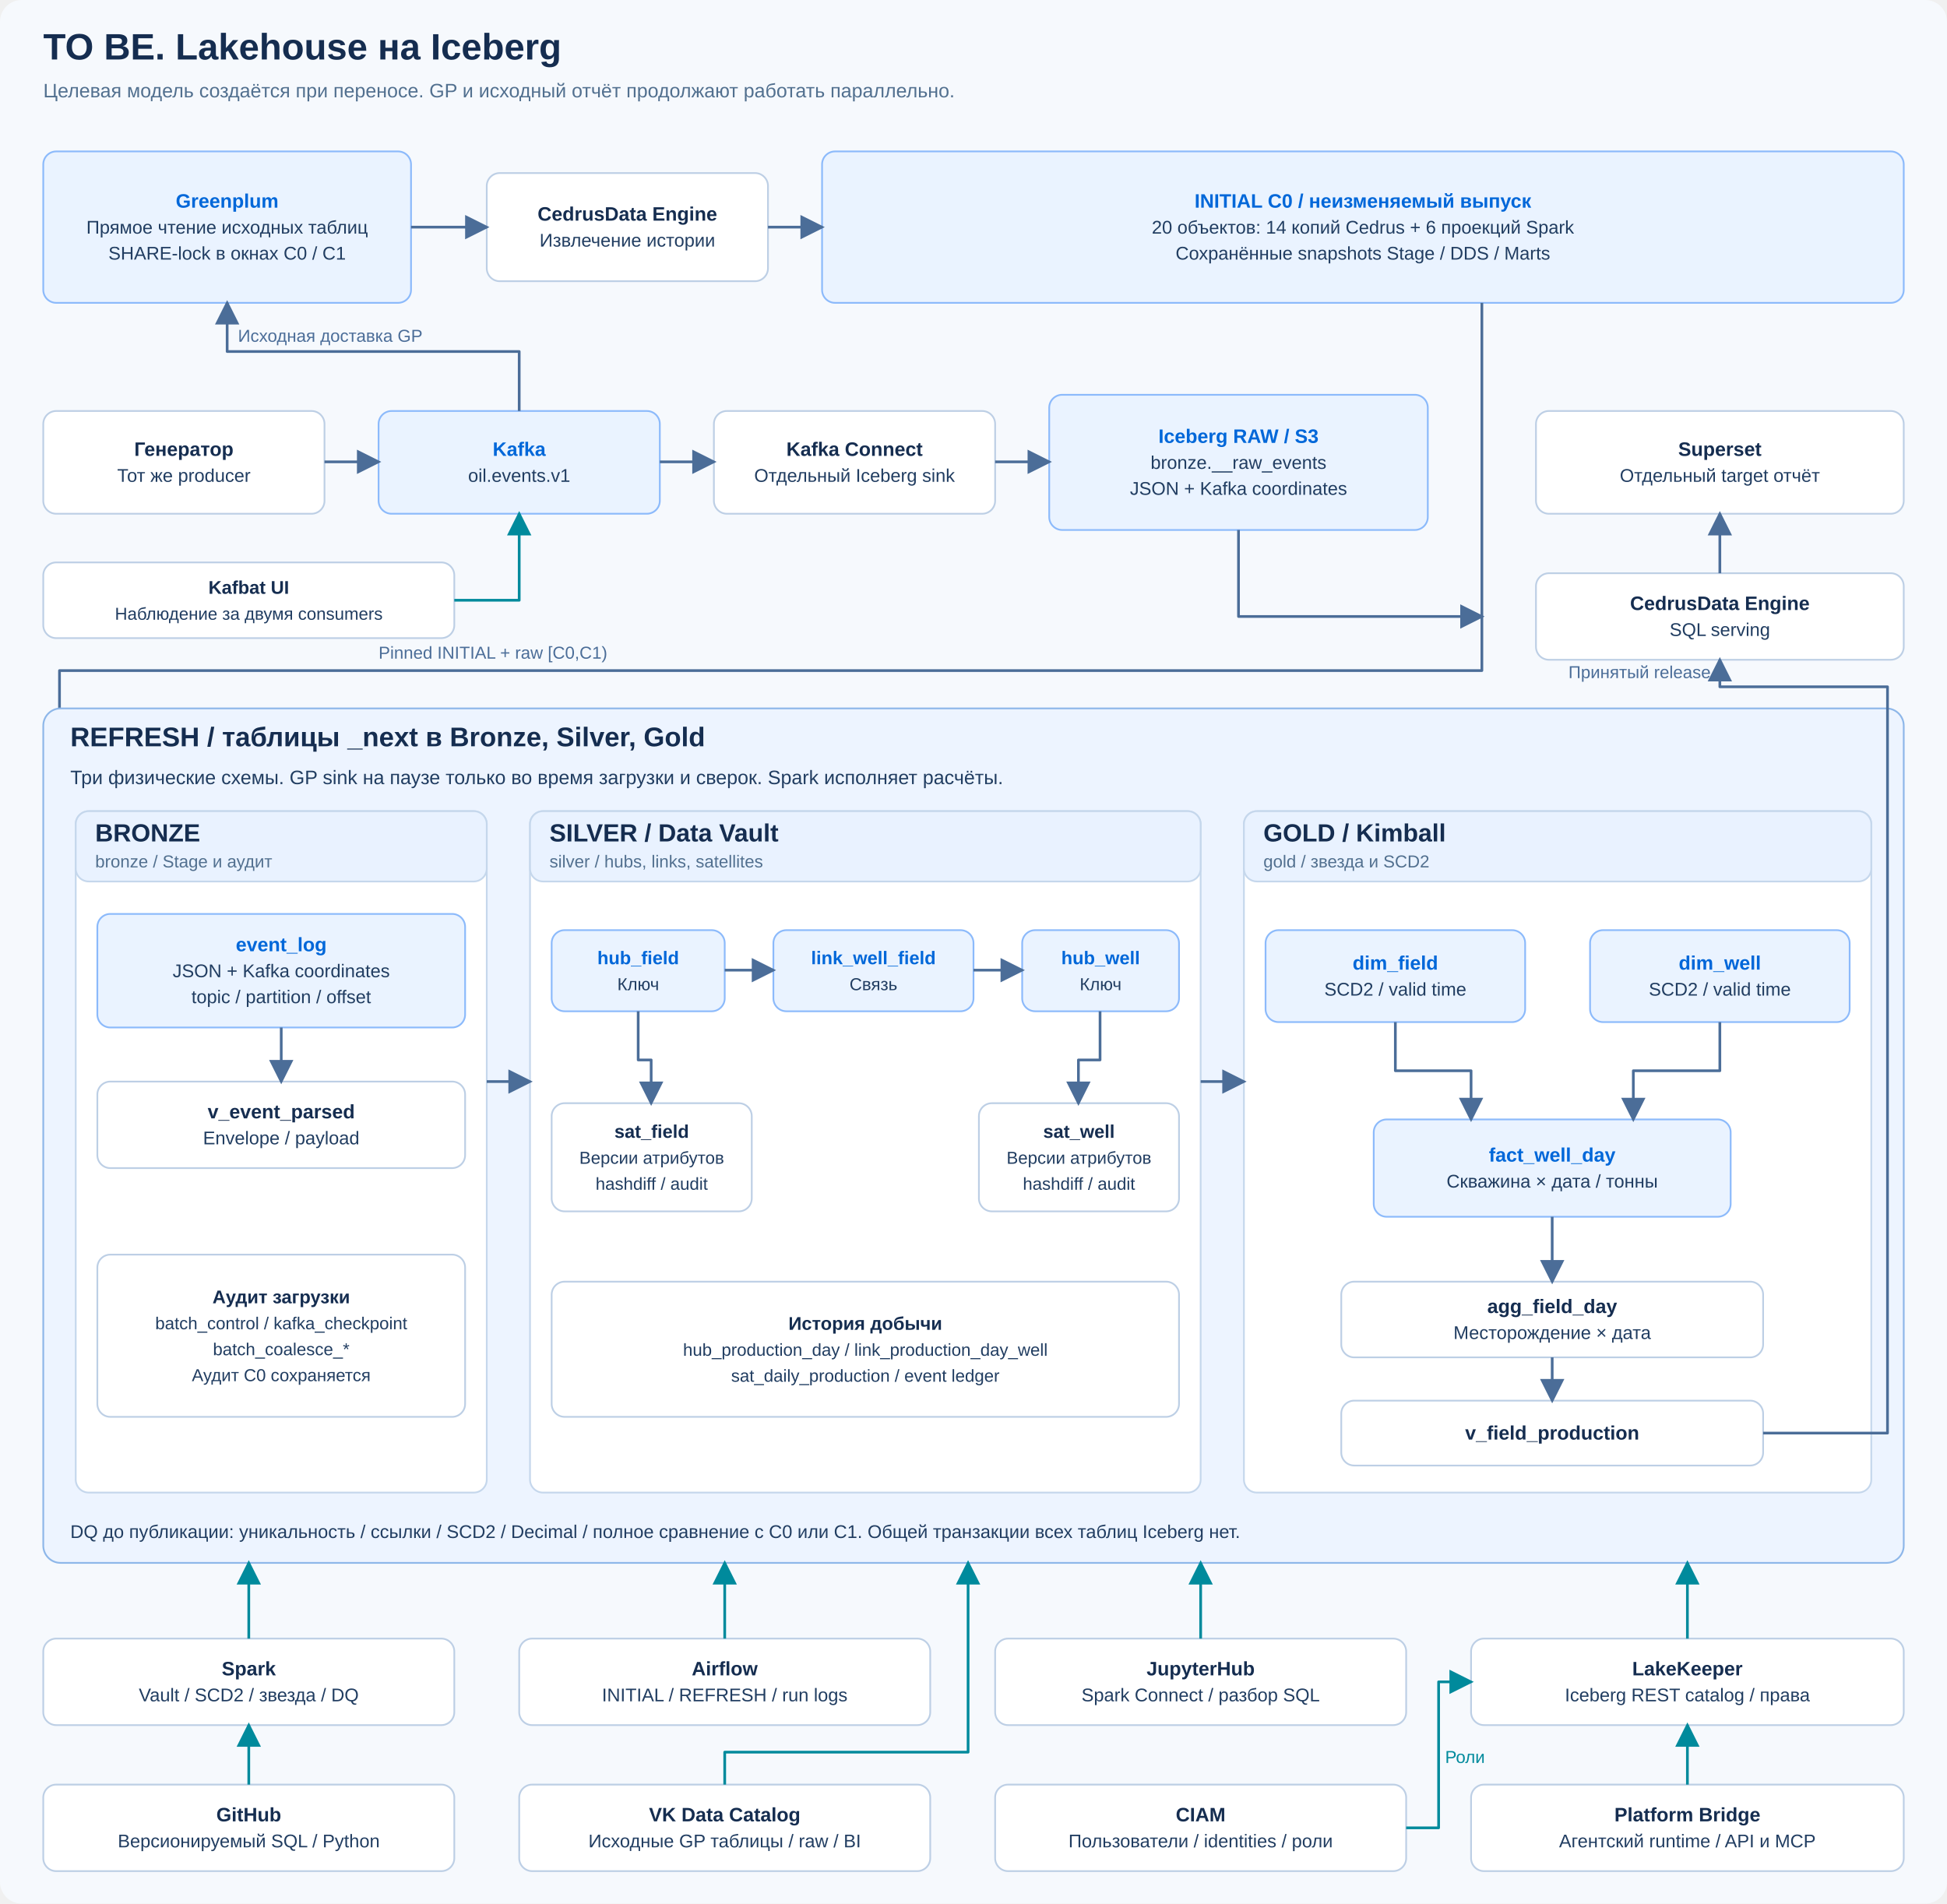
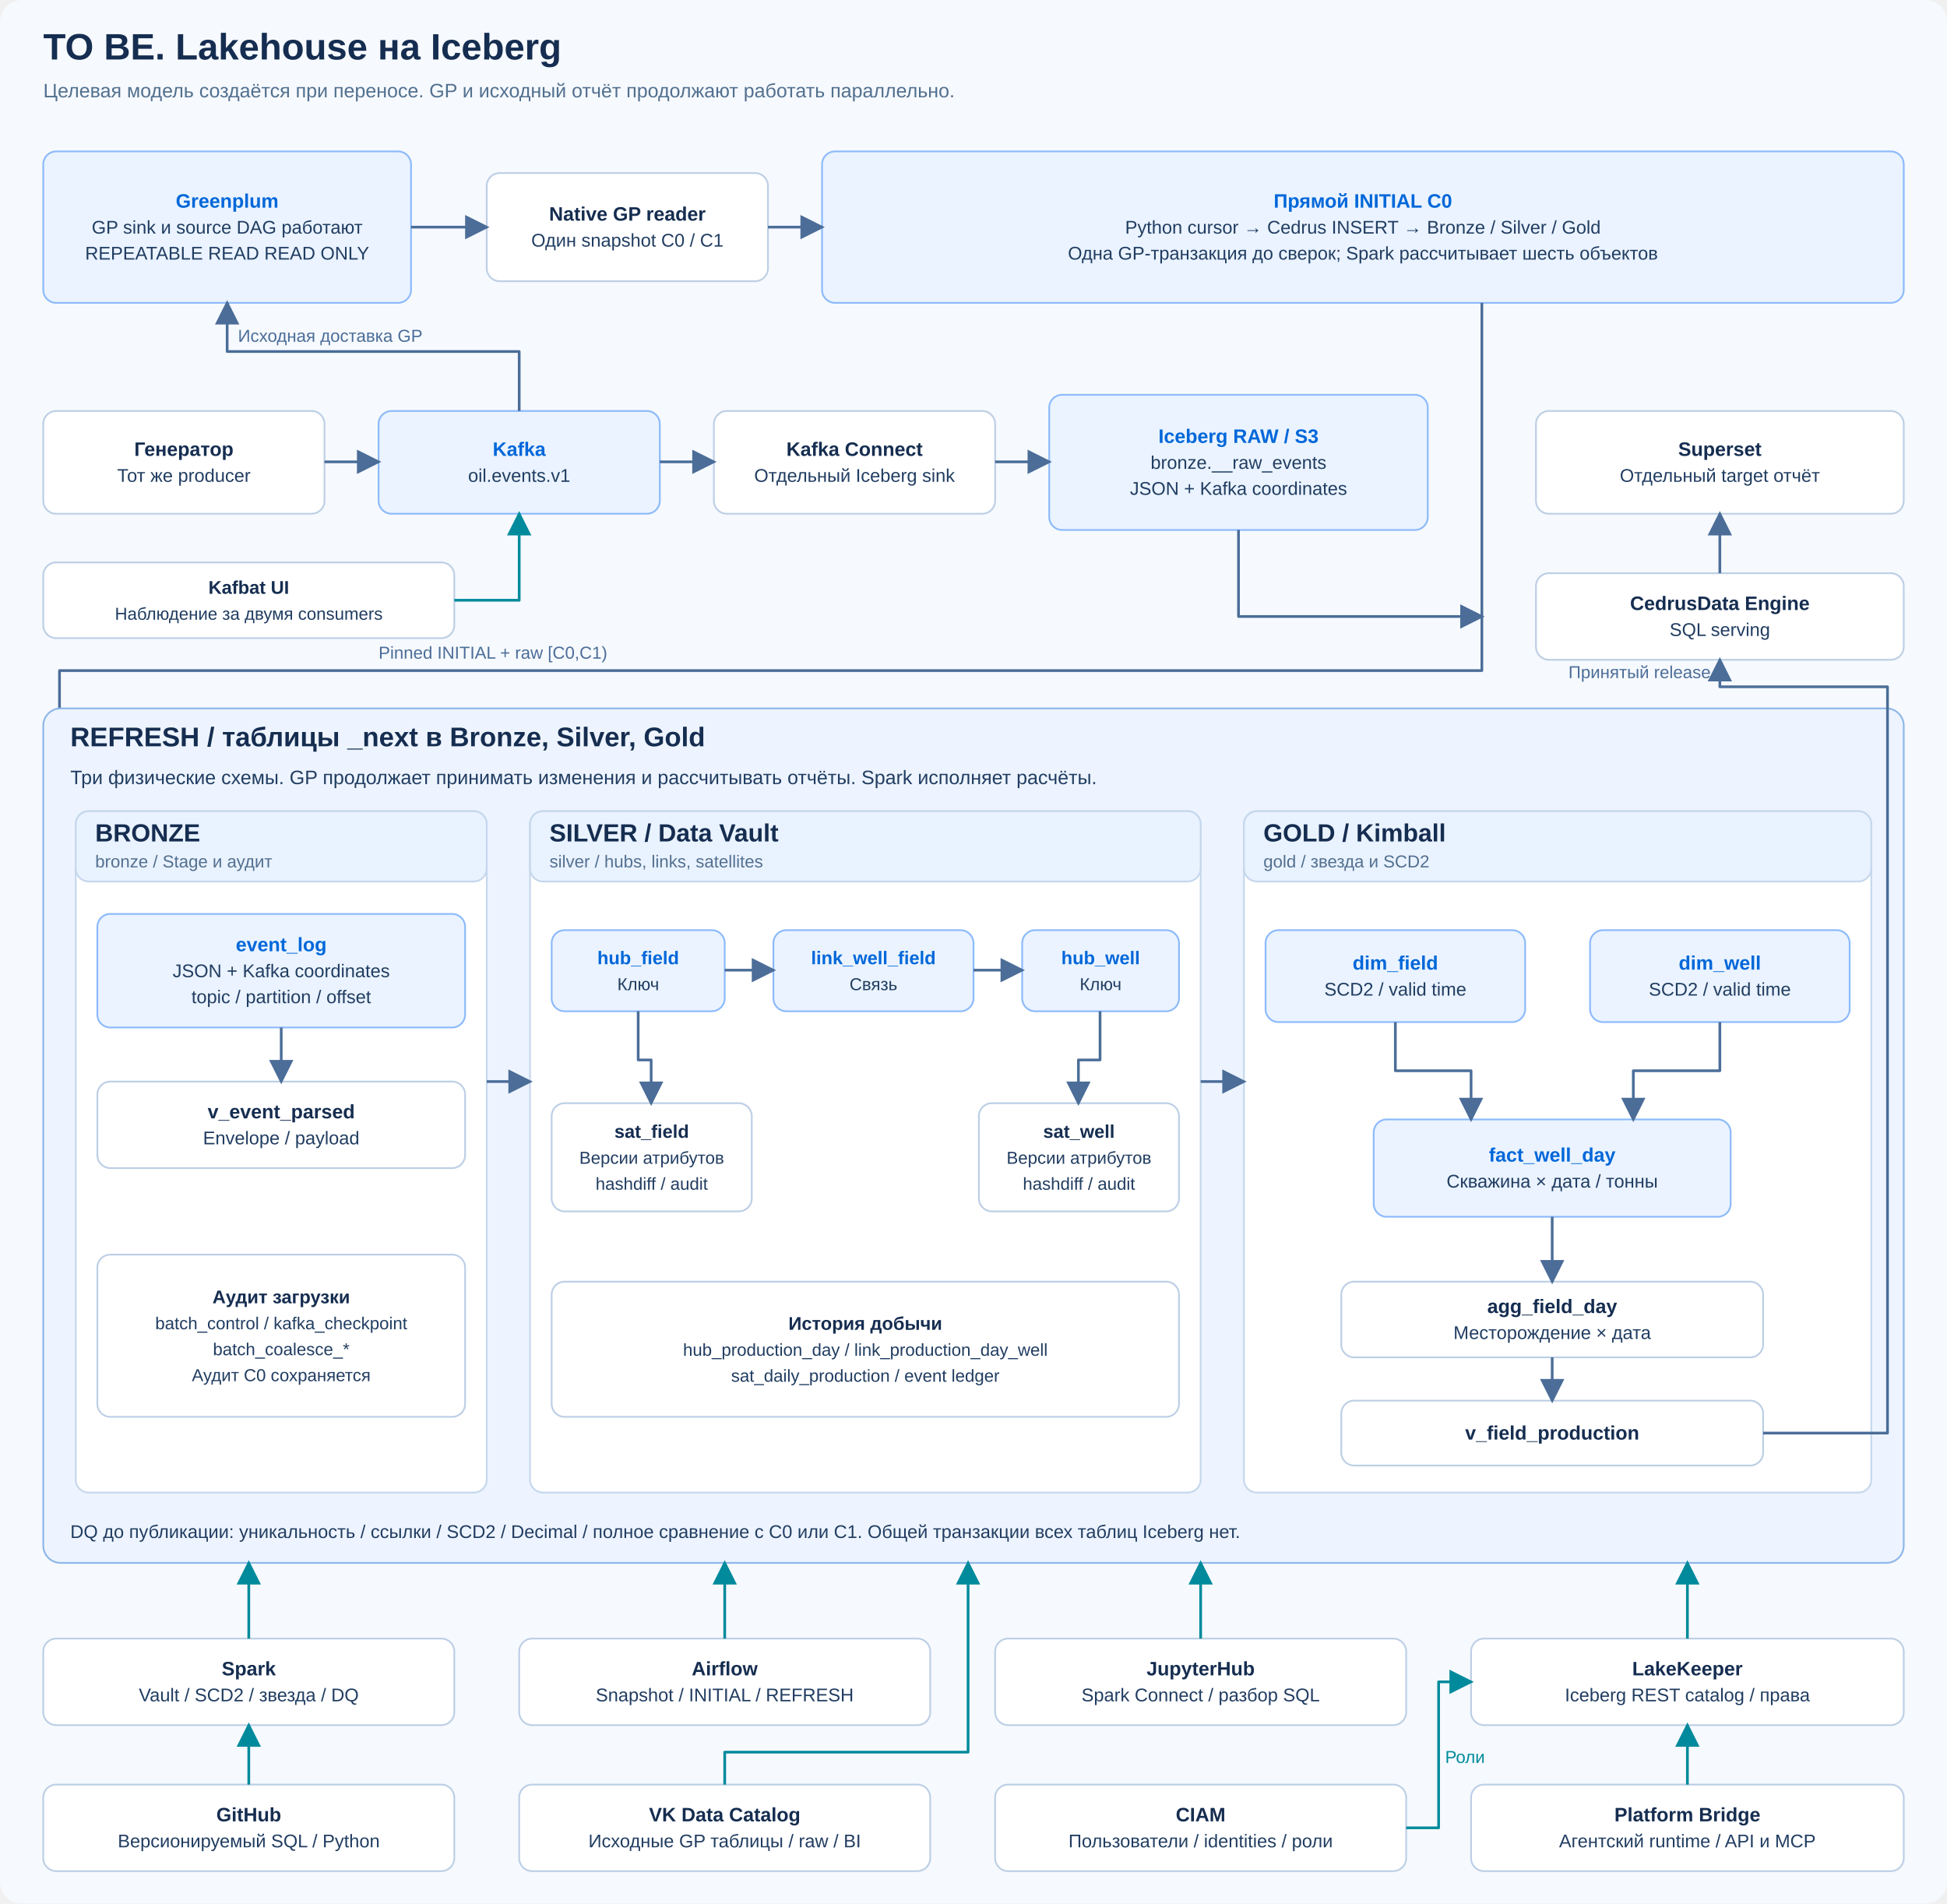
<svg xmlns="http://www.w3.org/2000/svg" width="1800" height="1760" viewBox="0 0 1800 1760" role="img" aria-label="TO BE. Lakehouse на Iceberg">
  <defs>
    <marker id="data" markerWidth="9" markerHeight="9" refX="8" refY="4.5" orient="auto">
      <path d="M0 0L9 4.5L0 9Z" fill="#4b6d98" />
    </marker>
    <marker id="control" markerWidth="9" markerHeight="9" refX="8" refY="4.5" orient="auto">
      <path d="M0 0L9 4.5L0 9Z" fill="#008a9c" />
    </marker>
  </defs>
  <rect width="1800" height="1760" fill="#f6f9fd" rx="20" />
  <style>text{font-family:"VK Sans Text",Arial,sans-serif}</style>
  <text x="40" y="55" font-size="34" fill="#152d50" text-anchor="start" font-weight="700">TO BE. Lakehouse на Iceberg</text>
  <text x="40" y="90" font-size="18" fill="#52708f" text-anchor="start" font-weight="400">Целевая модель создаётся при переносе. GP и исходный отчёт продолжают работать параллельно.</text>
  <rect x="40" y="140" width="340" height="140" rx="12" fill="#eaf3ff" stroke="#8cbafb" stroke-width="1.6" />
  <text x="210.0" y="192.0" font-size="18" fill="#0067d9" text-anchor="middle" font-weight="700">Greenplum</text>
-   <text x="210.0" y="216.0" font-size="17" fill="#213d61" text-anchor="middle" font-weight="400">Прямое чтение исходных таблиц</text>
-   <text x="210.0" y="240.0" font-size="17" fill="#213d61" text-anchor="middle" font-weight="400">SHARE-lock в окнах C0 / C1</text>
+   <text x="210.0" y="216.0" font-size="17" fill="#213d61" text-anchor="middle" font-weight="400">GP sink и source DAG работают</text>
+   <text x="210.0" y="240.0" font-size="17" fill="#213d61" text-anchor="middle" font-weight="400">REPEATABLE READ READ ONLY</text>
  <rect x="450" y="160" width="260" height="100" rx="12" fill="#fff" stroke="#bdcfe5" stroke-width="1.6" />
-   <text x="580.0" y="204.0" font-size="18" fill="#152d50" text-anchor="middle" font-weight="700">CedrusData Engine</text>
-   <text x="580.0" y="228.0" font-size="17" fill="#213d61" text-anchor="middle" font-weight="400">Извлечение истории</text>
+   <text x="580.0" y="204.0" font-size="18" fill="#152d50" text-anchor="middle" font-weight="700">Native GP reader</text>
+   <text x="580.0" y="228.0" font-size="17" fill="#213d61" text-anchor="middle" font-weight="400">Один snapshot C0 / C1</text>
  <rect x="760" y="140" width="1000" height="140" rx="12" fill="#eaf3ff" stroke="#8cbafb" stroke-width="1.6" />
-   <text x="1260.0" y="192.0" font-size="18" fill="#0067d9" text-anchor="middle" font-weight="700">INITIAL C0 / неизменяемый выпуск</text>
-   <text x="1260.0" y="216.0" font-size="17" fill="#213d61" text-anchor="middle" font-weight="400">20 объектов: 14 копий Cedrus + 6 проекций Spark</text>
-   <text x="1260.0" y="240.0" font-size="17" fill="#213d61" text-anchor="middle" font-weight="400">Сохранённые snapshots Stage / DDS / Marts</text>
+   <text x="1260.0" y="192.0" font-size="18" fill="#0067d9" text-anchor="middle" font-weight="700">Прямой INITIAL C0</text>
+   <text x="1260.0" y="216.0" font-size="17" fill="#213d61" text-anchor="middle" font-weight="400">Python cursor → Cedrus INSERT → Bronze / Silver / Gold</text>
+   <text x="1260.0" y="240.0" font-size="17" fill="#213d61" text-anchor="middle" font-weight="400">Одна GP-транзакция до сверок; Spark рассчитывает шесть объектов</text>
  <polyline points="380,210 450,210" fill="none" stroke="#4b6d98" stroke-width="2.5" stroke-linejoin="round" marker-end="url(#data)" />
  <polyline points="710,210 760,210" fill="none" stroke="#4b6d98" stroke-width="2.5" stroke-linejoin="round" marker-end="url(#data)" />
  <rect x="40" y="380" width="260" height="95" rx="12" fill="#fff" stroke="#bdcfe5" stroke-width="1.6" />
  <text x="170.0" y="421.5" font-size="18" fill="#152d50" text-anchor="middle" font-weight="700">Генератор</text>
  <text x="170.0" y="445.5" font-size="17" fill="#213d61" text-anchor="middle" font-weight="400">Тот же producer</text>
  <rect x="350" y="380" width="260" height="95" rx="12" fill="#eaf3ff" stroke="#8cbafb" stroke-width="1.6" />
  <text x="480.0" y="421.5" font-size="18" fill="#0067d9" text-anchor="middle" font-weight="700">Kafka</text>
  <text x="480.0" y="445.5" font-size="17" fill="#213d61" text-anchor="middle" font-weight="400">oil.events.v1</text>
  <rect x="660" y="380" width="260" height="95" rx="12" fill="#fff" stroke="#bdcfe5" stroke-width="1.6" />
  <text x="790.0" y="421.5" font-size="18" fill="#152d50" text-anchor="middle" font-weight="700">Kafka Connect</text>
  <text x="790.0" y="445.5" font-size="17" fill="#213d61" text-anchor="middle" font-weight="400">Отдельный Iceberg sink</text>
  <rect x="970" y="365" width="350" height="125" rx="12" fill="#eaf3ff" stroke="#8cbafb" stroke-width="1.6" />
  <text x="1145.0" y="409.5" font-size="18" fill="#0067d9" text-anchor="middle" font-weight="700">Iceberg RAW / S3</text>
  <text x="1145.0" y="433.5" font-size="17" fill="#213d61" text-anchor="middle" font-weight="400">bronze.__raw_events</text>
  <text x="1145.0" y="457.5" font-size="17" fill="#213d61" text-anchor="middle" font-weight="400">JSON + Kafka coordinates</text>
  <rect x="1420" y="380" width="340" height="95" rx="12" fill="#fff" stroke="#bdcfe5" stroke-width="1.6" />
  <text x="1590.0" y="421.5" font-size="18" fill="#152d50" text-anchor="middle" font-weight="700">Superset</text>
  <text x="1590.0" y="445.5" font-size="17" fill="#213d61" text-anchor="middle" font-weight="400">Отдельный target отчёт</text>
  <rect x="1420" y="530" width="340" height="80" rx="12" fill="#fff" stroke="#bdcfe5" stroke-width="1.6" />
  <text x="1590.0" y="564.0" font-size="18" fill="#152d50" text-anchor="middle" font-weight="700">CedrusData Engine</text>
  <text x="1590.0" y="588.0" font-size="17" fill="#213d61" text-anchor="middle" font-weight="400">SQL serving</text>
  <polyline points="300,427 350,427" fill="none" stroke="#4b6d98" stroke-width="2.5" stroke-linejoin="round" marker-end="url(#data)" />
  <polyline points="610,427 660,427" fill="none" stroke="#4b6d98" stroke-width="2.5" stroke-linejoin="round" marker-end="url(#data)" />
  <polyline points="920,427 970,427" fill="none" stroke="#4b6d98" stroke-width="2.5" stroke-linejoin="round" marker-end="url(#data)" />
  <polyline points="480,380 480,325 210,325 210,280" fill="none" stroke="#4b6d98" stroke-width="2.5" stroke-linejoin="round" marker-end="url(#data)" />
  <text x="220" y="316" font-size="16" fill="#4b6d98" text-anchor="start" font-weight="400">Исходная доставка GP</text>
  <polyline points="1370,280 1370,620 55,620 55,897 90,897" fill="none" stroke="#4b6d98" stroke-width="2.5" stroke-linejoin="round" marker-end="url(#data)" />
  <text x="350" y="609" font-size="16" fill="#4b6d98" text-anchor="start" font-weight="400">Pinned INITIAL + raw [C0,C1)</text>
  <polyline points="1145,490 1145,570 1370,570" fill="none" stroke="#4b6d98" stroke-width="2.5" stroke-linejoin="round" marker-end="url(#data)" />
  <rect x="40" y="520" width="380" height="70" rx="12" fill="#fff" stroke="#bdcfe5" stroke-width="1.6" />
  <text x="230.0" y="549.0" font-size="17" fill="#152d50" text-anchor="middle" font-weight="700">Kafbat UI</text>
  <text x="230.0" y="573.0" font-size="16" fill="#213d61" text-anchor="middle" font-weight="400">Наблюдение за двумя consumers</text>
  <polyline points="420,555 480,555 480,475" fill="none" stroke="#008a9c" stroke-width="2.5" stroke-linejoin="round" marker-end="url(#control)" />
  <rect x="40" y="655" width="1720" height="790" rx="16" fill="#edf4ff" stroke="#8eb7e9" stroke-width="1.6" />
  <text x="65" y="690" font-size="25" fill="#152d50" text-anchor="start" font-weight="700">REFRESH / таблицы _next в Bronze, Silver, Gold</text>
-   <text x="65" y="725" font-size="18" fill="#213d61" text-anchor="start" font-weight="400">Три физические схемы. GP sink на паузе только во время загрузки и сверок. Spark исполняет расчёты.</text>
+   <text x="65" y="725" font-size="18" fill="#213d61" text-anchor="start" font-weight="400">Три физические схемы. GP продолжает принимать изменения и рассчитывать отчёты. Spark исполняет расчёты.</text>
  <rect x="70" y="750" width="380" height="630" rx="12" fill="#fff" stroke="#c5d7ec" stroke-width="1.6" />
  <rect x="70" y="750" width="380" height="65" rx="12" fill="#e9f2ff" stroke="#c5d7ec" stroke-width="1.6" />
  <text x="88" y="778" font-size="23" fill="#152d50" text-anchor="start" font-weight="700">BRONZE</text>
  <text x="88" y="802" font-size="16" fill="#52708f" text-anchor="start" font-weight="400">bronze / Stage и аудит</text>
  <rect x="490" y="750" width="620" height="630" rx="12" fill="#fff" stroke="#c5d7ec" stroke-width="1.6" />
  <rect x="490" y="750" width="620" height="65" rx="12" fill="#e9f2ff" stroke="#c5d7ec" stroke-width="1.6" />
  <text x="508" y="778" font-size="23" fill="#152d50" text-anchor="start" font-weight="700">SILVER / Data Vault</text>
  <text x="508" y="802" font-size="16" fill="#52708f" text-anchor="start" font-weight="400">silver / hubs, links, satellites</text>
  <rect x="1150" y="750" width="580" height="630" rx="12" fill="#fff" stroke="#c5d7ec" stroke-width="1.6" />
  <rect x="1150" y="750" width="580" height="65" rx="12" fill="#e9f2ff" stroke="#c5d7ec" stroke-width="1.6" />
  <text x="1168" y="778" font-size="23" fill="#152d50" text-anchor="start" font-weight="700">GOLD / Kimball</text>
  <text x="1168" y="802" font-size="16" fill="#52708f" text-anchor="start" font-weight="400">gold / звезда и SCD2</text>
  <rect x="90" y="845" width="340" height="105" rx="12" fill="#eaf3ff" stroke="#8cbafb" stroke-width="1.6" />
  <text x="260.0" y="879.5" font-size="18" fill="#0067d9" text-anchor="middle" font-weight="700">event_log</text>
  <text x="260.0" y="903.5" font-size="17" fill="#213d61" text-anchor="middle" font-weight="400">JSON + Kafka coordinates</text>
  <text x="260.0" y="927.5" font-size="17" fill="#213d61" text-anchor="middle" font-weight="400">topic / partition / offset</text>
  <rect x="90" y="1000" width="340" height="80" rx="12" fill="#fff" stroke="#bdcfe5" stroke-width="1.6" />
  <text x="260.0" y="1034.0" font-size="18" fill="#152d50" text-anchor="middle" font-weight="700">v_event_parsed</text>
  <text x="260.0" y="1058.0" font-size="17" fill="#213d61" text-anchor="middle" font-weight="400">Envelope / payload</text>
  <polyline points="260,950 260,1000" fill="none" stroke="#4b6d98" stroke-width="2.5" stroke-linejoin="round" marker-end="url(#data)" />
  <rect x="90" y="1160" width="340" height="150" rx="12" fill="#fff" stroke="#bdcfe5" stroke-width="1.6" />
  <text x="260.0" y="1205.0" font-size="17" fill="#152d50" text-anchor="middle" font-weight="700">Аудит загрузки</text>
  <text x="260.0" y="1229.0" font-size="16" fill="#213d61" text-anchor="middle" font-weight="400">batch_control / kafka_checkpoint</text>
  <text x="260.0" y="1253.0" font-size="16" fill="#213d61" text-anchor="middle" font-weight="400">batch_coalesce_*</text>
  <text x="260.0" y="1277.0" font-size="16" fill="#213d61" text-anchor="middle" font-weight="400">Аудит C0 сохраняется</text>
  <polyline points="450,1000 490,1000" fill="none" stroke="#4b6d98" stroke-width="2.5" stroke-linejoin="round" marker-end="url(#data)" />
  <rect x="510" y="860" width="160" height="75" rx="12" fill="#eaf3ff" stroke="#8cbafb" stroke-width="1.6" />
  <text x="590.0" y="891.5" font-size="17" fill="#0067d9" text-anchor="middle" font-weight="700">hub_field</text>
  <text x="590.0" y="915.5" font-size="16" fill="#213d61" text-anchor="middle" font-weight="400">Ключ</text>
  <rect x="715" y="860" width="185" height="75" rx="12" fill="#eaf3ff" stroke="#8cbafb" stroke-width="1.6" />
  <text x="807.5" y="891.5" font-size="17" fill="#0067d9" text-anchor="middle" font-weight="700">link_well_field</text>
  <text x="807.5" y="915.5" font-size="16" fill="#213d61" text-anchor="middle" font-weight="400">Связь</text>
  <rect x="945" y="860" width="145" height="75" rx="12" fill="#eaf3ff" stroke="#8cbafb" stroke-width="1.6" />
  <text x="1017.5" y="891.5" font-size="17" fill="#0067d9" text-anchor="middle" font-weight="700">hub_well</text>
  <text x="1017.5" y="915.5" font-size="16" fill="#213d61" text-anchor="middle" font-weight="400">Ключ</text>
  <polyline points="670,897 715,897" fill="none" stroke="#4b6d98" stroke-width="2.5" stroke-linejoin="round" marker-end="url(#data)" />
  <polyline points="900,897 945,897" fill="none" stroke="#4b6d98" stroke-width="2.5" stroke-linejoin="round" marker-end="url(#data)" />
  <rect x="510" y="1020" width="185" height="100" rx="12" fill="#fff" stroke="#bdcfe5" stroke-width="1.6" />
  <text x="602.5" y="1052.0" font-size="17" fill="#152d50" text-anchor="middle" font-weight="700">sat_field</text>
  <text x="602.5" y="1076.0" font-size="16" fill="#213d61" text-anchor="middle" font-weight="400">Версии атрибутов</text>
  <text x="602.5" y="1100.0" font-size="16" fill="#213d61" text-anchor="middle" font-weight="400">hashdiff / audit</text>
  <rect x="905" y="1020" width="185" height="100" rx="12" fill="#fff" stroke="#bdcfe5" stroke-width="1.6" />
  <text x="997.5" y="1052.0" font-size="17" fill="#152d50" text-anchor="middle" font-weight="700">sat_well</text>
  <text x="997.5" y="1076.0" font-size="16" fill="#213d61" text-anchor="middle" font-weight="400">Версии атрибутов</text>
  <text x="997.5" y="1100.0" font-size="16" fill="#213d61" text-anchor="middle" font-weight="400">hashdiff / audit</text>
  <polyline points="590,935 590,980 602,980 602,1020" fill="none" stroke="#4b6d98" stroke-width="2.5" stroke-linejoin="round" marker-end="url(#data)" />
  <polyline points="1017,935 1017,980 997,980 997,1020" fill="none" stroke="#4b6d98" stroke-width="2.5" stroke-linejoin="round" marker-end="url(#data)" />
  <rect x="510" y="1185" width="580" height="125" rx="12" fill="#fff" stroke="#bdcfe5" stroke-width="1.6" />
  <text x="800.0" y="1229.5" font-size="17" fill="#152d50" text-anchor="middle" font-weight="700">История добычи</text>
  <text x="800.0" y="1253.5" font-size="16" fill="#213d61" text-anchor="middle" font-weight="400">hub_production_day / link_production_day_well</text>
  <text x="800.0" y="1277.5" font-size="16" fill="#213d61" text-anchor="middle" font-weight="400">sat_daily_production / event ledger</text>
  <polyline points="1110,1000 1150,1000" fill="none" stroke="#4b6d98" stroke-width="2.5" stroke-linejoin="round" marker-end="url(#data)" />
  <rect x="1170" y="860" width="240" height="85" rx="12" fill="#eaf3ff" stroke="#8cbafb" stroke-width="1.6" />
  <text x="1290.0" y="896.5" font-size="18" fill="#0067d9" text-anchor="middle" font-weight="700">dim_field</text>
  <text x="1290.0" y="920.5" font-size="17" fill="#213d61" text-anchor="middle" font-weight="400">SCD2 / valid time</text>
  <rect x="1470" y="860" width="240" height="85" rx="12" fill="#eaf3ff" stroke="#8cbafb" stroke-width="1.6" />
  <text x="1590.0" y="896.5" font-size="18" fill="#0067d9" text-anchor="middle" font-weight="700">dim_well</text>
  <text x="1590.0" y="920.5" font-size="17" fill="#213d61" text-anchor="middle" font-weight="400">SCD2 / valid time</text>
  <rect x="1270" y="1035" width="330" height="90" rx="12" fill="#eaf3ff" stroke="#8cbafb" stroke-width="1.6" />
  <text x="1435.0" y="1074.0" font-size="18" fill="#0067d9" text-anchor="middle" font-weight="700">fact_well_day</text>
  <text x="1435.0" y="1098.0" font-size="17" fill="#213d61" text-anchor="middle" font-weight="400">Скважина × дата / тонны</text>
  <polyline points="1290,945 1290,990 1360,990 1360,1035" fill="none" stroke="#4b6d98" stroke-width="2.5" stroke-linejoin="round" marker-end="url(#data)" />
  <polyline points="1590,945 1590,990 1510,990 1510,1035" fill="none" stroke="#4b6d98" stroke-width="2.5" stroke-linejoin="round" marker-end="url(#data)" />
  <rect x="1240" y="1185" width="390" height="70" rx="12" fill="#fff" stroke="#bdcfe5" stroke-width="1.6" />
  <text x="1435.0" y="1214.0" font-size="18" fill="#152d50" text-anchor="middle" font-weight="700">agg_field_day</text>
  <text x="1435.0" y="1238.0" font-size="17" fill="#213d61" text-anchor="middle" font-weight="400">Месторождение × дата</text>
  <rect x="1240" y="1295" width="390" height="60" rx="12" fill="#fff" stroke="#bdcfe5" stroke-width="1.6" />
  <text x="1435.0" y="1331.0" font-size="18" fill="#152d50" text-anchor="middle" font-weight="700">v_field_production</text>
  <polyline points="1435,1125 1435,1185" fill="none" stroke="#4b6d98" stroke-width="2.5" stroke-linejoin="round" marker-end="url(#data)" />
  <polyline points="1435,1255 1435,1295" fill="none" stroke="#4b6d98" stroke-width="2.5" stroke-linejoin="round" marker-end="url(#data)" />
  <polyline points="1630,1325 1745,1325 1745,635 1590,635 1590,610" fill="none" stroke="#4b6d98" stroke-width="2.5" stroke-linejoin="round" marker-end="url(#data)" />
  <text x="1450" y="627" font-size="16" fill="#4b6d98" text-anchor="start" font-weight="400">Принятый release</text>
  <polyline points="1590,530 1590,475" fill="none" stroke="#4b6d98" stroke-width="2.5" stroke-linejoin="round" marker-end="url(#data)" />
  <text x="65" y="1422" font-size="17" fill="#213d61" text-anchor="start" font-weight="400">DQ до публикации: уникальность / ссылки / SCD2 / Decimal / полное сравнение с C0 или C1. Общей транзакции всех таблиц Iceberg нет.</text>
  <rect x="40" y="1515" width="380" height="80" rx="12" fill="#fff" stroke="#bdcfe5" stroke-width="1.6" />
  <text x="230.0" y="1549.0" font-size="18" fill="#152d50" text-anchor="middle" font-weight="700">Spark</text>
  <text x="230.0" y="1573.0" font-size="17" fill="#213d61" text-anchor="middle" font-weight="400">Vault / SCD2 / звезда / DQ</text>
  <rect x="480" y="1515" width="380" height="80" rx="12" fill="#fff" stroke="#bdcfe5" stroke-width="1.6" />
  <text x="670.0" y="1549.0" font-size="18" fill="#152d50" text-anchor="middle" font-weight="700">Airflow</text>
-   <text x="670.0" y="1573.0" font-size="17" fill="#213d61" text-anchor="middle" font-weight="400">INITIAL / REFRESH / run logs</text>
+   <text x="670.0" y="1573.0" font-size="17" fill="#213d61" text-anchor="middle" font-weight="400">Snapshot / INITIAL / REFRESH</text>
  <rect x="920" y="1515" width="380" height="80" rx="12" fill="#fff" stroke="#bdcfe5" stroke-width="1.6" />
  <text x="1110.0" y="1549.0" font-size="18" fill="#152d50" text-anchor="middle" font-weight="700">JupyterHub</text>
  <text x="1110.0" y="1573.0" font-size="17" fill="#213d61" text-anchor="middle" font-weight="400">Spark Connect / разбор SQL</text>
  <rect x="1360" y="1515" width="400" height="80" rx="12" fill="#fff" stroke="#bdcfe5" stroke-width="1.6" />
  <text x="1560.0" y="1549.0" font-size="18" fill="#152d50" text-anchor="middle" font-weight="700">LakeKeeper</text>
  <text x="1560.0" y="1573.0" font-size="17" fill="#213d61" text-anchor="middle" font-weight="400">Iceberg REST catalog / права</text>
  <polyline points="230,1515 230,1445" fill="none" stroke="#008a9c" stroke-width="2.5" stroke-linejoin="round" marker-end="url(#control)" />
  <polyline points="670,1515 670,1445" fill="none" stroke="#008a9c" stroke-width="2.5" stroke-linejoin="round" marker-end="url(#control)" />
  <polyline points="1110,1515 1110,1445" fill="none" stroke="#008a9c" stroke-width="2.5" stroke-linejoin="round" marker-end="url(#control)" />
  <polyline points="1560,1515 1560,1445" fill="none" stroke="#008a9c" stroke-width="2.5" stroke-linejoin="round" marker-end="url(#control)" />
  <rect x="40" y="1650" width="380" height="80" rx="12" fill="#fff" stroke="#bdcfe5" stroke-width="1.6" />
  <text x="230.0" y="1684.0" font-size="18" fill="#152d50" text-anchor="middle" font-weight="700">GitHub</text>
  <text x="230.0" y="1708.0" font-size="17" fill="#213d61" text-anchor="middle" font-weight="400">Версионируемый SQL / Python</text>
  <rect x="480" y="1650" width="380" height="80" rx="12" fill="#fff" stroke="#bdcfe5" stroke-width="1.6" />
  <text x="670.0" y="1684.0" font-size="18" fill="#152d50" text-anchor="middle" font-weight="700">VK Data Catalog</text>
  <text x="670.0" y="1708.0" font-size="17" fill="#213d61" text-anchor="middle" font-weight="400">Исходные GP таблицы / raw / BI</text>
  <rect x="920" y="1650" width="380" height="80" rx="12" fill="#fff" stroke="#bdcfe5" stroke-width="1.6" />
  <text x="1110.0" y="1684.0" font-size="18" fill="#152d50" text-anchor="middle" font-weight="700">CIAM</text>
  <text x="1110.0" y="1708.0" font-size="17" fill="#213d61" text-anchor="middle" font-weight="400">Пользователи / identities / роли</text>
  <rect x="1360" y="1650" width="400" height="80" rx="12" fill="#fff" stroke="#bdcfe5" stroke-width="1.6" />
  <text x="1560.0" y="1684.0" font-size="18" fill="#152d50" text-anchor="middle" font-weight="700">Platform Bridge</text>
  <text x="1560.0" y="1708.0" font-size="17" fill="#213d61" text-anchor="middle" font-weight="400">Агентский runtime / API и MCP</text>
  <polyline points="230,1650 230,1595" fill="none" stroke="#008a9c" stroke-width="2.5" stroke-linejoin="round" marker-end="url(#control)" />
  <polyline points="670,1650 670,1620 895,1620 895,1445" fill="none" stroke="#008a9c" stroke-width="2.5" stroke-linejoin="round" marker-end="url(#control)" />
  <polyline points="1300,1690 1330,1690 1330,1555 1360,1555" fill="none" stroke="#008a9c" stroke-width="2.5" stroke-linejoin="round" marker-end="url(#control)" />
  <text x="1336" y="1630" font-size="16" fill="#008a9c" text-anchor="start" font-weight="400">Роли</text>
  <polyline points="1560,1650 1560,1595" fill="none" stroke="#008a9c" stroke-width="2.5" stroke-linejoin="round" marker-end="url(#control)" />
</svg>
